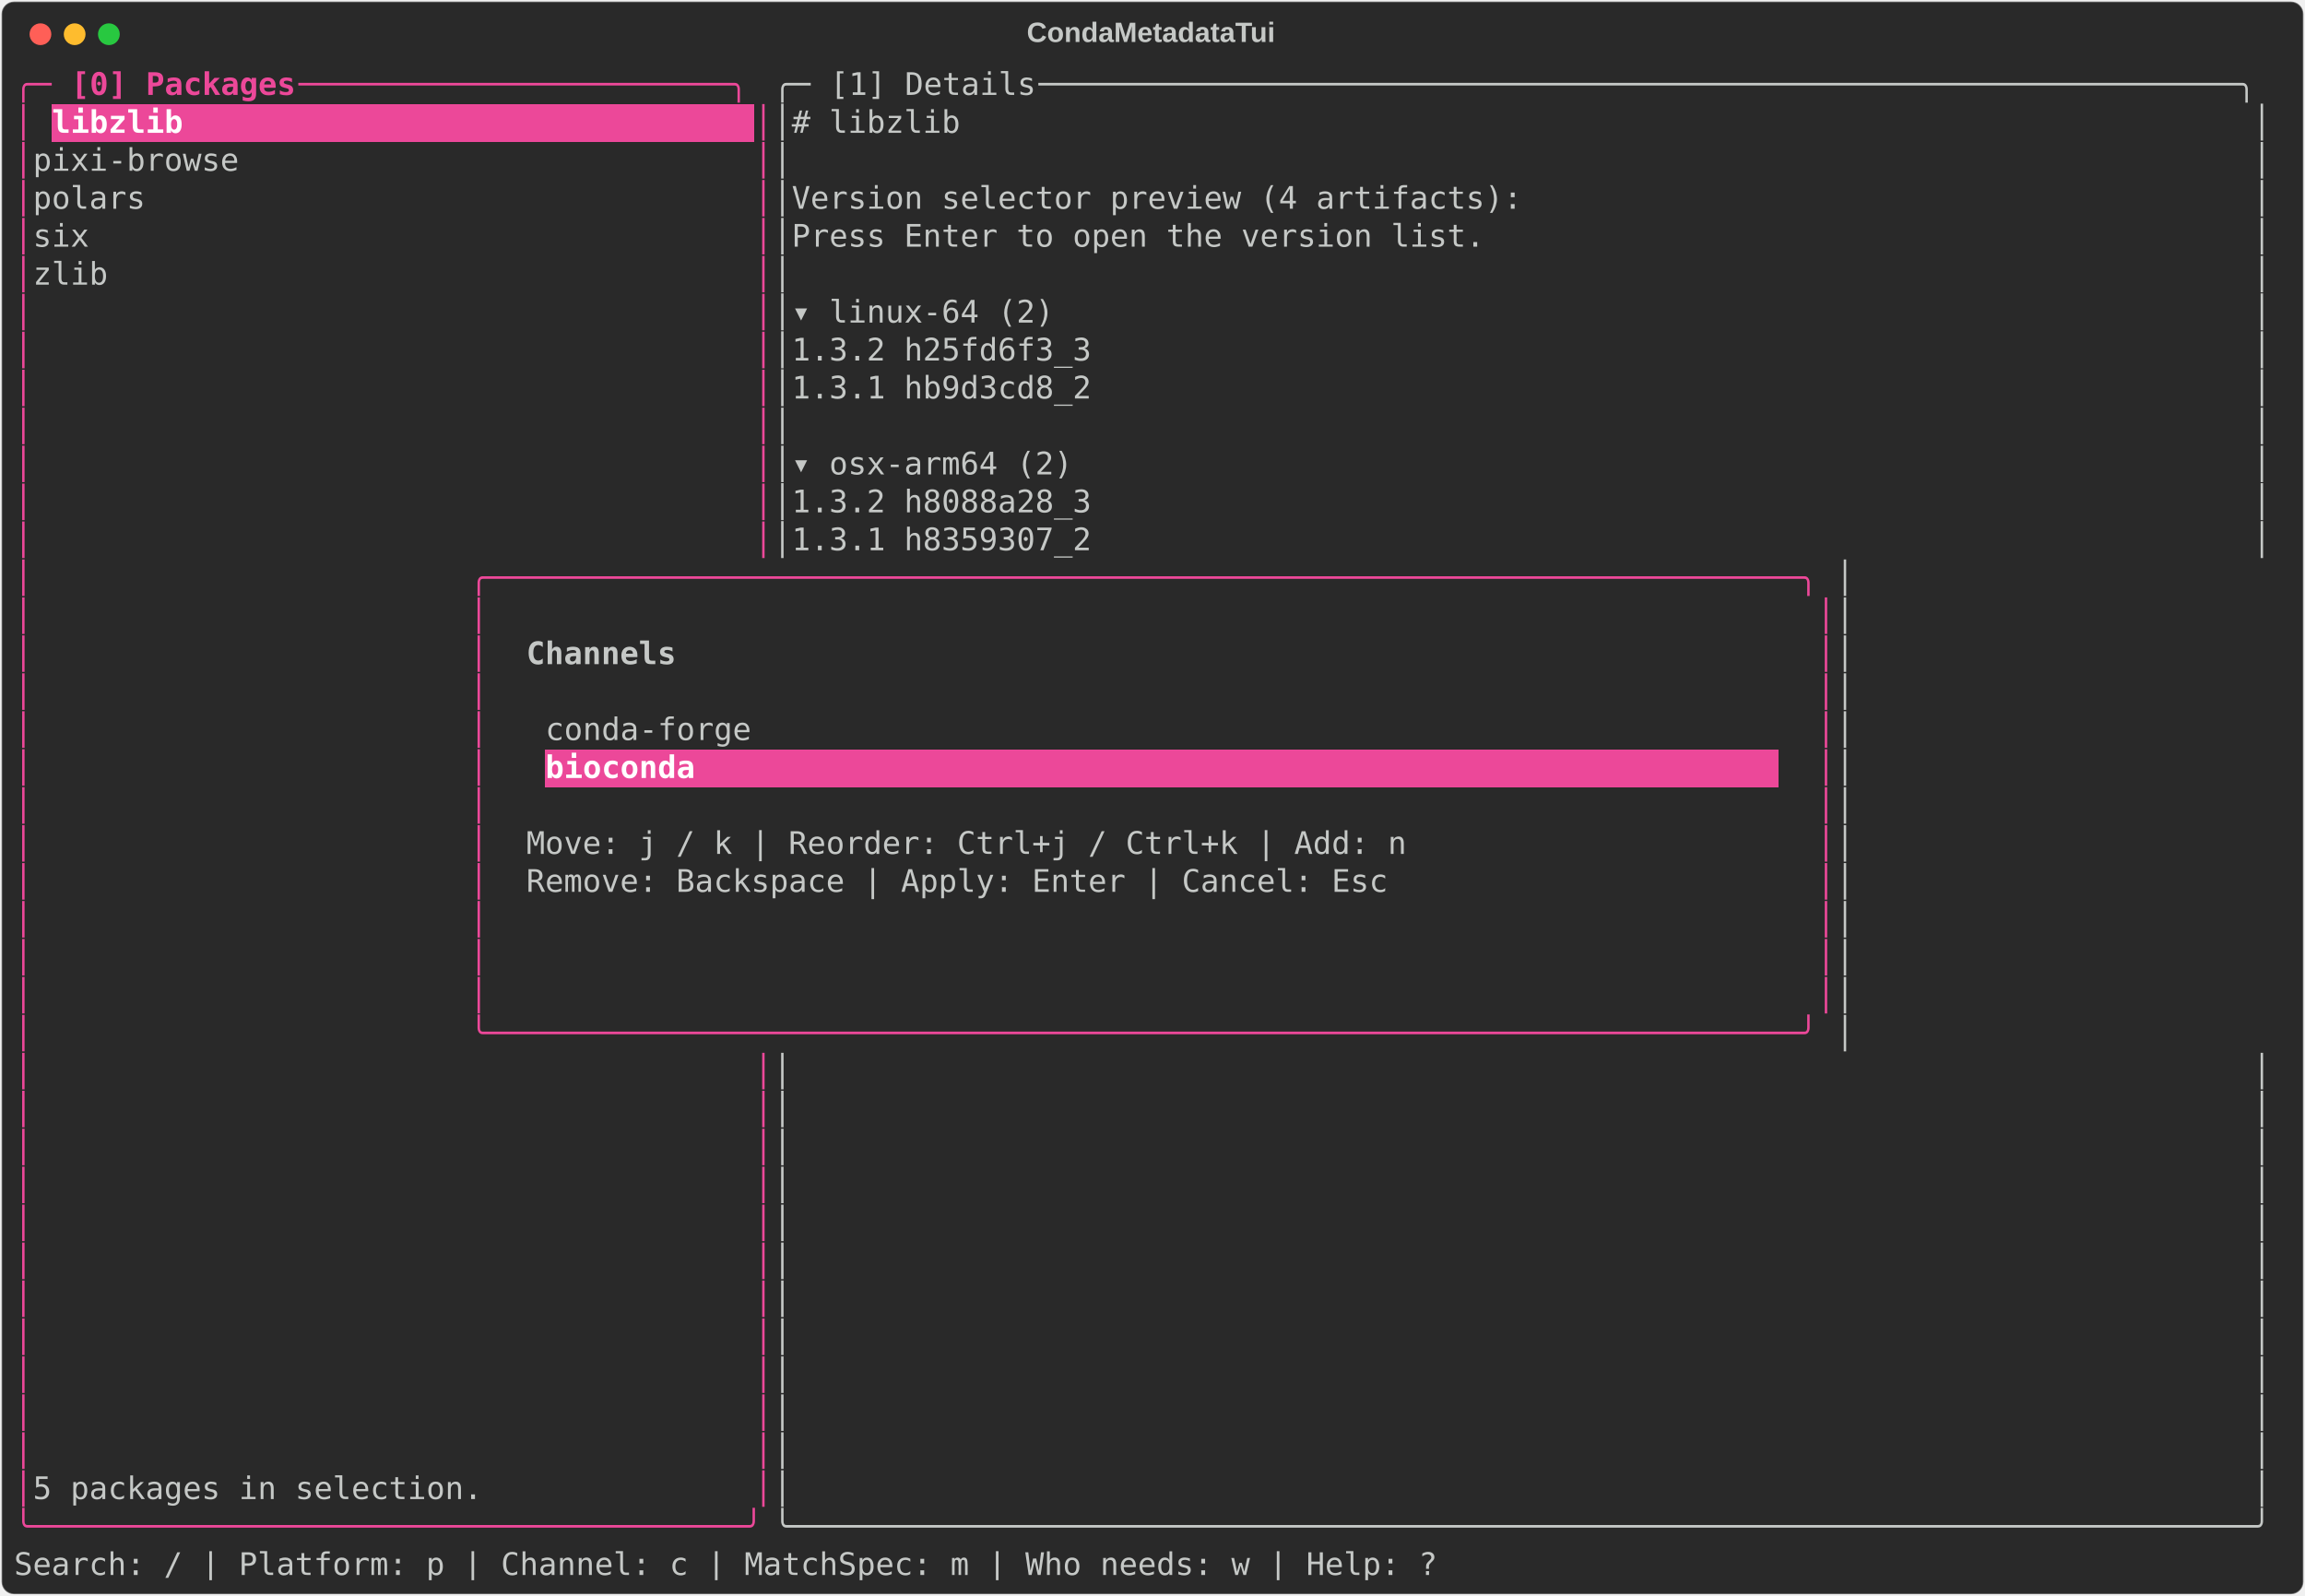
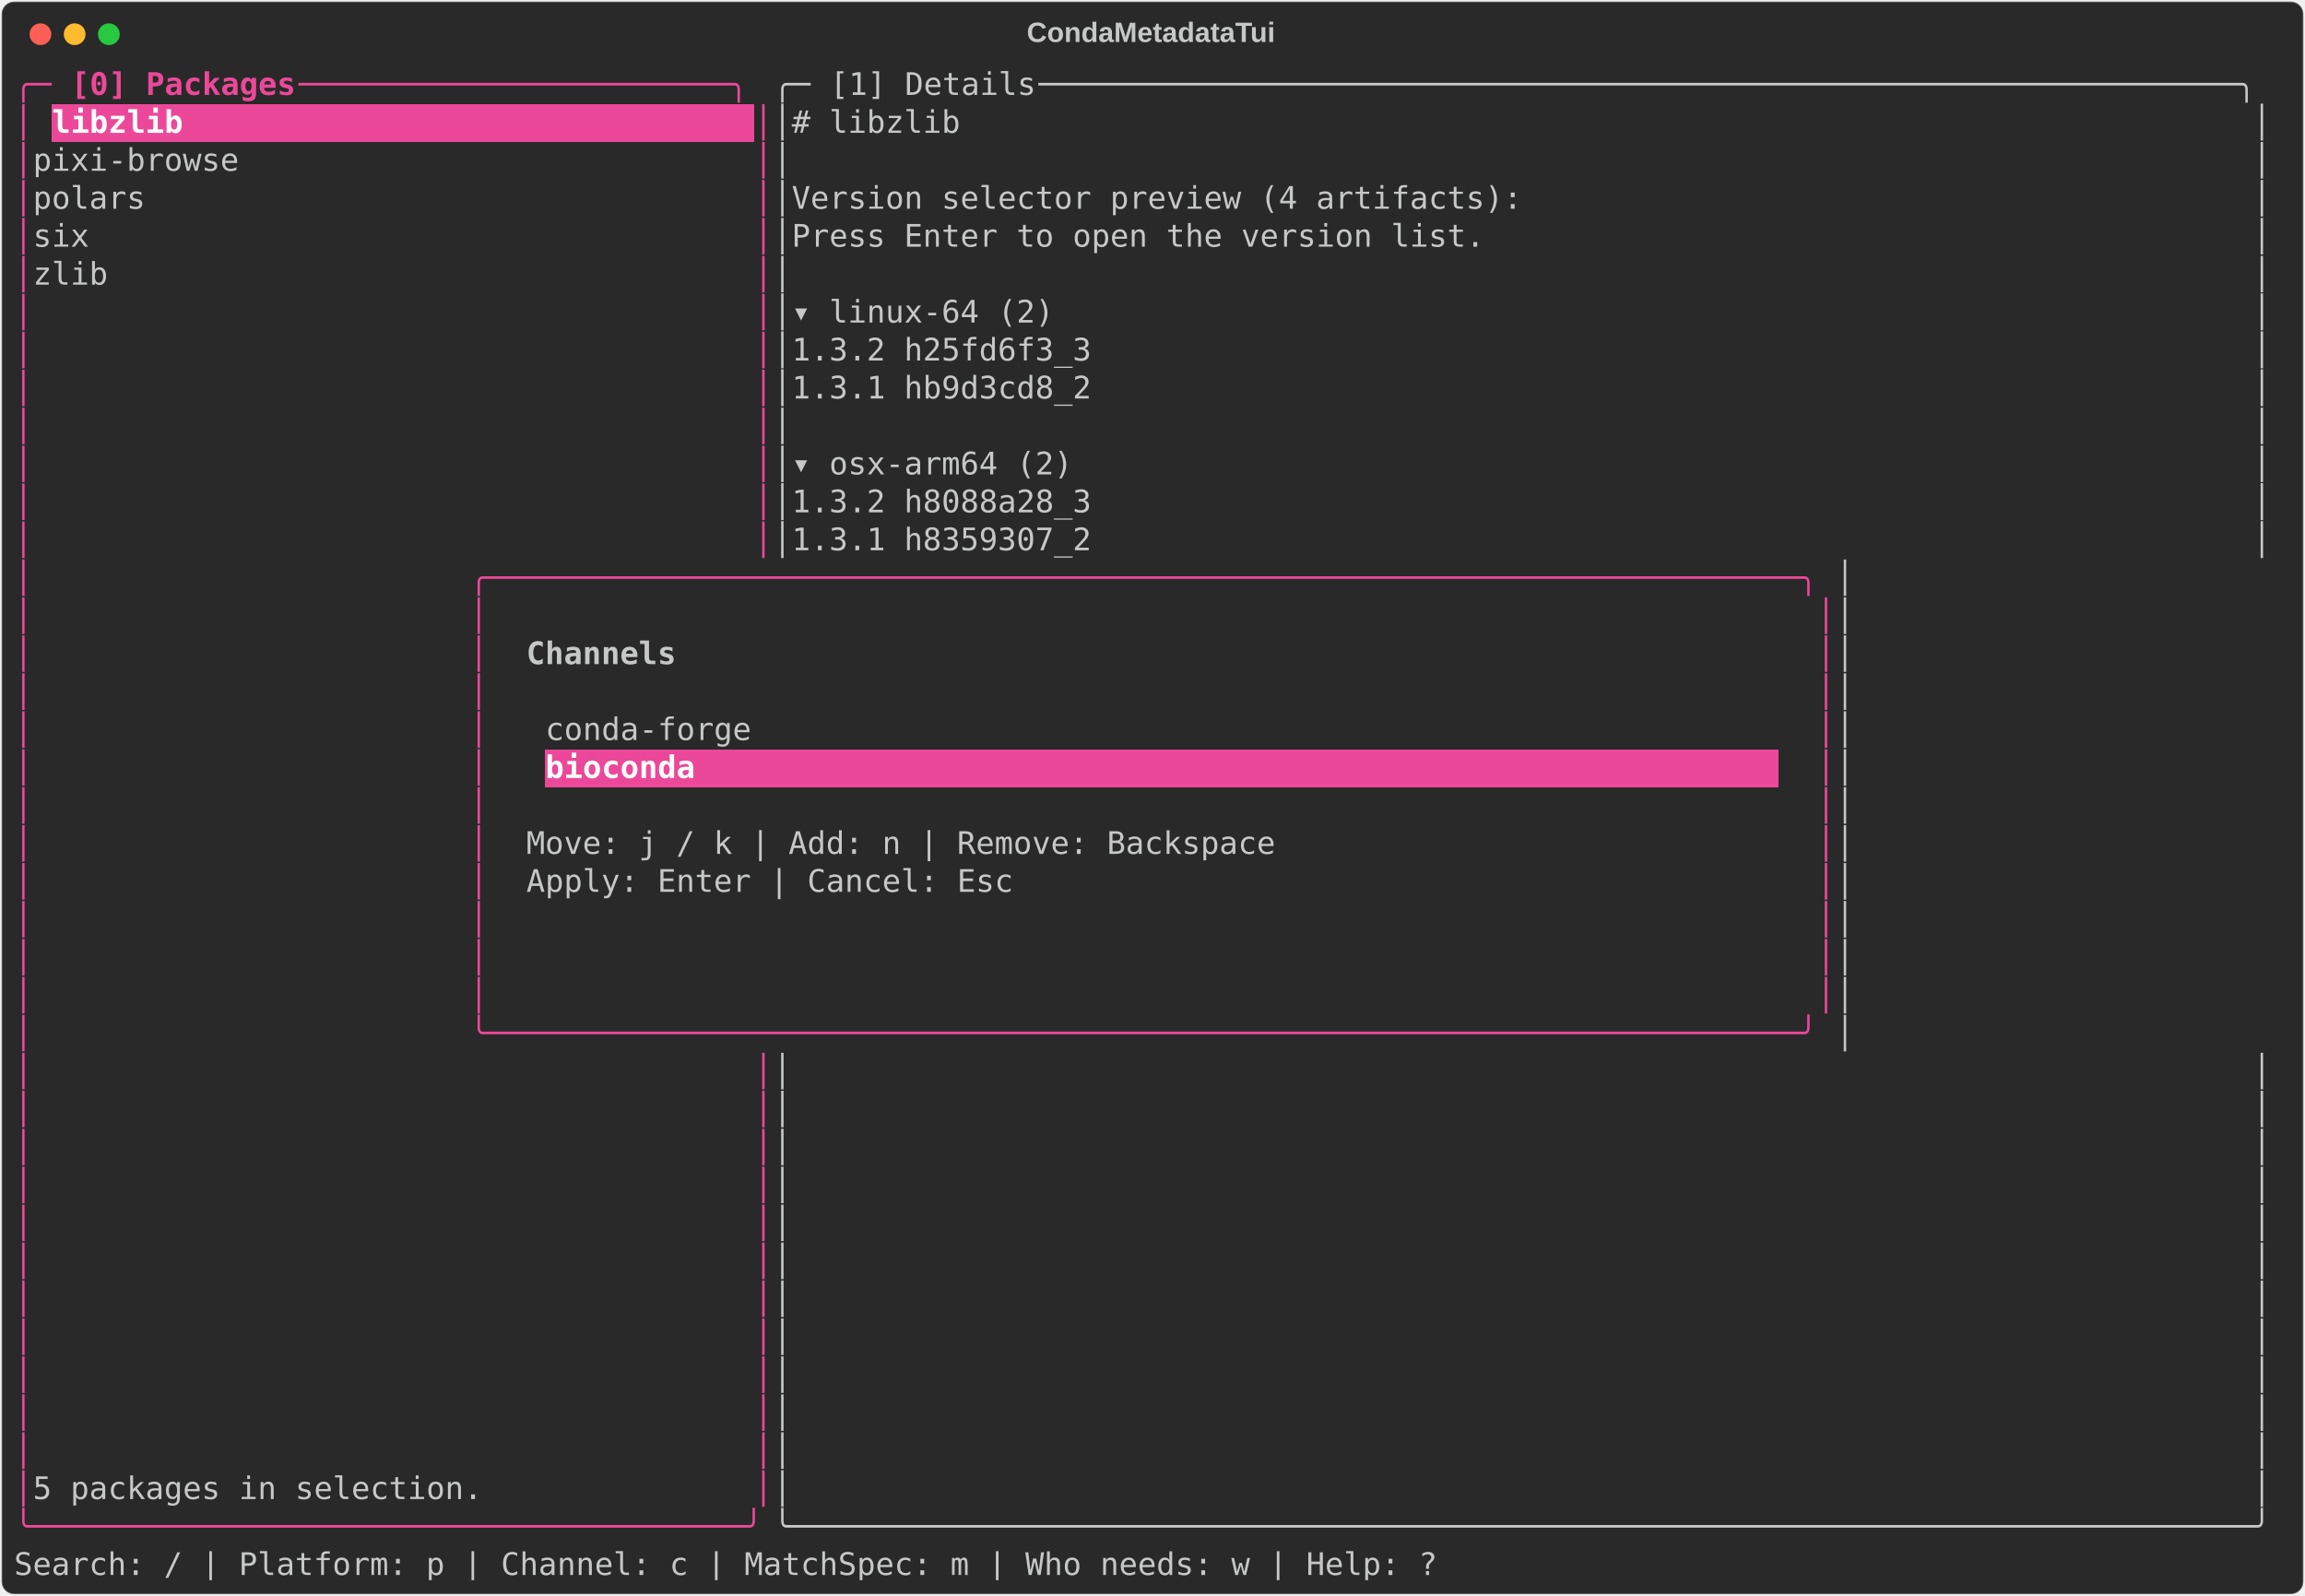
<svg xmlns="http://www.w3.org/2000/svg" class="rich-terminal" viewBox="0 0 1482 1026.0">
  <style>

    @font-face {
        font-family: "Fira Code";
        src: local("FiraCode-Regular"),
                url("https://cdnjs.cloudflare.com/ajax/libs/firacode/6.2.0/woff2/FiraCode-Regular.woff2") format("woff2"),
                url("https://cdnjs.cloudflare.com/ajax/libs/firacode/6.2.0/woff/FiraCode-Regular.woff") format("woff");
        font-style: normal;
        font-weight: 400;
    }
    @font-face {
        font-family: "Fira Code";
        src: local("FiraCode-Bold"),
                url("https://cdnjs.cloudflare.com/ajax/libs/firacode/6.2.0/woff2/FiraCode-Bold.woff2") format("woff2"),
                url("https://cdnjs.cloudflare.com/ajax/libs/firacode/6.2.0/woff/FiraCode-Bold.woff") format("woff");
        font-style: bold;
        font-weight: 700;
    }

    .terminal-matrix {
        font-family: Fira Code, monospace;
        font-size: 20px;
        line-height: 24.4px;
        font-variant-east-asian: full-width;
    }

    .terminal-title {
        font-size: 18px;
        font-weight: bold;
        font-family: arial;
    }

    .terminal-r1 { fill: #ec4899 }
.terminal-r2 { fill: #ec4899;font-weight: bold }
.terminal-r3 { fill: #c5c8c6 }
.terminal-r4 { fill: #ffffff;font-weight: bold }
.terminal-r5 { fill: #c5c8c6;font-weight: bold }
.terminal-r6 { fill: #cc555a }
    </style>
  <defs>
    <clipPath id="terminal-clip-terminal">
      <rect x="0" y="0" width="1463.0" height="975.0" />
    </clipPath>
    <clipPath id="terminal-line-0">
      <rect x="0" y="1.5" width="1464" height="24.65" />
    </clipPath>
    <clipPath id="terminal-line-1">
      <rect x="0" y="25.9" width="1464" height="24.65" />
    </clipPath>
    <clipPath id="terminal-line-2">
      <rect x="0" y="50.3" width="1464" height="24.65" />
    </clipPath>
    <clipPath id="terminal-line-3">
      <rect x="0" y="74.7" width="1464" height="24.65" />
    </clipPath>
    <clipPath id="terminal-line-4">
      <rect x="0" y="99.1" width="1464" height="24.65" />
    </clipPath>
    <clipPath id="terminal-line-5">
      <rect x="0" y="123.5" width="1464" height="24.65" />
    </clipPath>
    <clipPath id="terminal-line-6">
      <rect x="0" y="147.9" width="1464" height="24.65" />
    </clipPath>
    <clipPath id="terminal-line-7">
      <rect x="0" y="172.3" width="1464" height="24.65" />
    </clipPath>
    <clipPath id="terminal-line-8">
      <rect x="0" y="196.7" width="1464" height="24.65" />
    </clipPath>
    <clipPath id="terminal-line-9">
      <rect x="0" y="221.1" width="1464" height="24.65" />
    </clipPath>
    <clipPath id="terminal-line-10">
      <rect x="0" y="245.5" width="1464" height="24.65" />
    </clipPath>
    <clipPath id="terminal-line-11">
      <rect x="0" y="269.9" width="1464" height="24.65" />
    </clipPath>
    <clipPath id="terminal-line-12">
      <rect x="0" y="294.3" width="1464" height="24.65" />
    </clipPath>
    <clipPath id="terminal-line-13">
      <rect x="0" y="318.7" width="1464" height="24.65" />
    </clipPath>
    <clipPath id="terminal-line-14">
      <rect x="0" y="343.1" width="1464" height="24.65" />
    </clipPath>
    <clipPath id="terminal-line-15">
      <rect x="0" y="367.5" width="1464" height="24.65" />
    </clipPath>
    <clipPath id="terminal-line-16">
      <rect x="0" y="391.9" width="1464" height="24.65" />
    </clipPath>
    <clipPath id="terminal-line-17">
      <rect x="0" y="416.3" width="1464" height="24.65" />
    </clipPath>
    <clipPath id="terminal-line-18">
      <rect x="0" y="440.7" width="1464" height="24.65" />
    </clipPath>
    <clipPath id="terminal-line-19">
      <rect x="0" y="465.1" width="1464" height="24.65" />
    </clipPath>
    <clipPath id="terminal-line-20">
      <rect x="0" y="489.5" width="1464" height="24.65" />
    </clipPath>
    <clipPath id="terminal-line-21">
      <rect x="0" y="513.9" width="1464" height="24.65" />
    </clipPath>
    <clipPath id="terminal-line-22">
      <rect x="0" y="538.3" width="1464" height="24.65" />
    </clipPath>
    <clipPath id="terminal-line-23">
      <rect x="0" y="562.7" width="1464" height="24.65" />
    </clipPath>
    <clipPath id="terminal-line-24">
      <rect x="0" y="587.1" width="1464" height="24.65" />
    </clipPath>
    <clipPath id="terminal-line-25">
      <rect x="0" y="611.5" width="1464" height="24.65" />
    </clipPath>
    <clipPath id="terminal-line-26">
      <rect x="0" y="635.9" width="1464" height="24.65" />
    </clipPath>
    <clipPath id="terminal-line-27">
      <rect x="0" y="660.3" width="1464" height="24.65" />
    </clipPath>
    <clipPath id="terminal-line-28">
      <rect x="0" y="684.7" width="1464" height="24.65" />
    </clipPath>
    <clipPath id="terminal-line-29">
      <rect x="0" y="709.1" width="1464" height="24.65" />
    </clipPath>
    <clipPath id="terminal-line-30">
      <rect x="0" y="733.5" width="1464" height="24.65" />
    </clipPath>
    <clipPath id="terminal-line-31">
      <rect x="0" y="757.9" width="1464" height="24.65" />
    </clipPath>
    <clipPath id="terminal-line-32">
      <rect x="0" y="782.3" width="1464" height="24.65" />
    </clipPath>
    <clipPath id="terminal-line-33">
      <rect x="0" y="806.7" width="1464" height="24.65" />
    </clipPath>
    <clipPath id="terminal-line-34">
      <rect x="0" y="831.1" width="1464" height="24.65" />
    </clipPath>
    <clipPath id="terminal-line-35">
      <rect x="0" y="855.5" width="1464" height="24.65" />
    </clipPath>
    <clipPath id="terminal-line-36">
      <rect x="0" y="879.9" width="1464" height="24.65" />
    </clipPath>
    <clipPath id="terminal-line-37">
      <rect x="0" y="904.3" width="1464" height="24.65" />
    </clipPath>
    <clipPath id="terminal-line-38">
      <rect x="0" y="928.7" width="1464" height="24.65" />
    </clipPath>
  </defs>
  <rect fill="#292929" stroke="rgba(255,255,255,0.35)" stroke-width="1" x="1" y="1" width="1480" height="1024" rx="8" />
  <text class="terminal-title" fill="#c5c8c6" text-anchor="middle" x="740" y="27">CondaMetadataTui</text>
  <g transform="translate(26,22)">
    <circle cx="0" cy="0" r="7" fill="#ff5f57" />
    <circle cx="22" cy="0" r="7" fill="#febc2e" />
    <circle cx="44" cy="0" r="7" fill="#28c840" />
  </g>
  <g transform="translate(9, 41)" clip-path="url(#terminal-clip-terminal)">
    <rect fill="#ec4899" x="24.4" y="25.9" width="451.4" height="24.65" shape-rendering="crispEdges" />
    <rect fill="#ec4899" x="341.6" y="440.7" width="97.6" height="24.65" shape-rendering="crispEdges" />
    <rect fill="#ec4899" x="439.2" y="440.7" width="695.4" height="24.65" shape-rendering="crispEdges" />
    <g class="terminal-matrix">
      <text class="terminal-r1" x="0" y="20" textLength="36.6" clip-path="url(#terminal-line-0)">╭─ </text>
      <text class="terminal-r2" x="36.6" y="20" textLength="146.4" clip-path="url(#terminal-line-0)">[0] Packages</text>
      <text class="terminal-r1" x="183" y="20" textLength="305" clip-path="url(#terminal-line-0)"> ───────────────────────╮</text>
      <text class="terminal-r3" x="488" y="20" textLength="36.6" clip-path="url(#terminal-line-0)">╭─ </text>
      <text class="terminal-r3" x="524.6" y="20" textLength="134.2" clip-path="url(#terminal-line-0)">[1] Details</text>
      <text class="terminal-r3" x="658.8" y="20" textLength="805.2" clip-path="url(#terminal-line-0)"> ────────────────────────────────────────────────────────────────╮</text>
      <text class="terminal-r3" x="1464" y="20" textLength="12.2" clip-path="url(#terminal-line-0)">
</text>
      <text class="terminal-r1" x="0" y="44.4" textLength="12.2" clip-path="url(#terminal-line-1)">│</text>
      <text class="terminal-r4" x="24.4" y="44.4" textLength="451.4" clip-path="url(#terminal-line-1)">libzlib                              </text>
      <text class="terminal-r1" x="475.8" y="44.4" textLength="12.2" clip-path="url(#terminal-line-1)">│</text>
      <text class="terminal-r3" x="488" y="44.4" textLength="976" clip-path="url(#terminal-line-1)">│# libzlib                                                                     │</text>
      <text class="terminal-r3" x="1464" y="44.4" textLength="12.2" clip-path="url(#terminal-line-1)">
</text>
      <text class="terminal-r1" x="0" y="68.8" textLength="12.2" clip-path="url(#terminal-line-2)">│</text>
      <text class="terminal-r3" x="12.2" y="68.8" textLength="463.6" clip-path="url(#terminal-line-2)"> pixi-browse                          </text>
      <text class="terminal-r1" x="475.8" y="68.8" textLength="12.2" clip-path="url(#terminal-line-2)">│</text>
      <text class="terminal-r3" x="488" y="68.8" textLength="976" clip-path="url(#terminal-line-2)">│                                                                              │</text>
      <text class="terminal-r3" x="1464" y="68.8" textLength="12.2" clip-path="url(#terminal-line-2)">
</text>
      <text class="terminal-r1" x="0" y="93.2" textLength="12.2" clip-path="url(#terminal-line-3)">│</text>
      <text class="terminal-r3" x="12.2" y="93.2" textLength="463.6" clip-path="url(#terminal-line-3)"> polars                               </text>
      <text class="terminal-r1" x="475.8" y="93.2" textLength="12.2" clip-path="url(#terminal-line-3)">│</text>
      <text class="terminal-r3" x="488" y="93.2" textLength="976" clip-path="url(#terminal-line-3)">│Version selector preview (4 artifacts):                                       │</text>
      <text class="terminal-r3" x="1464" y="93.2" textLength="12.2" clip-path="url(#terminal-line-3)">
</text>
      <text class="terminal-r1" x="0" y="117.6" textLength="12.2" clip-path="url(#terminal-line-4)">│</text>
      <text class="terminal-r3" x="12.2" y="117.6" textLength="463.6" clip-path="url(#terminal-line-4)"> six                                  </text>
      <text class="terminal-r1" x="475.8" y="117.6" textLength="12.2" clip-path="url(#terminal-line-4)">│</text>
      <text class="terminal-r3" x="488" y="117.6" textLength="976" clip-path="url(#terminal-line-4)">│Press Enter to open the version list.                                         │</text>
      <text class="terminal-r3" x="1464" y="117.6" textLength="12.2" clip-path="url(#terminal-line-4)">
</text>
      <text class="terminal-r1" x="0" y="142" textLength="12.2" clip-path="url(#terminal-line-5)">│</text>
      <text class="terminal-r3" x="12.2" y="142" textLength="463.6" clip-path="url(#terminal-line-5)"> zlib                                 </text>
      <text class="terminal-r1" x="475.8" y="142" textLength="12.2" clip-path="url(#terminal-line-5)">│</text>
      <text class="terminal-r3" x="488" y="142" textLength="976" clip-path="url(#terminal-line-5)">│                                                                              │</text>
      <text class="terminal-r3" x="1464" y="142" textLength="12.2" clip-path="url(#terminal-line-5)">
</text>
      <text class="terminal-r1" x="0" y="166.4" textLength="12.2" clip-path="url(#terminal-line-6)">│</text>
      <text class="terminal-r1" x="475.8" y="166.4" textLength="12.2" clip-path="url(#terminal-line-6)">│</text>
      <text class="terminal-r3" x="488" y="166.4" textLength="976" clip-path="url(#terminal-line-6)">│▾ linux-64 (2)                                                                │</text>
      <text class="terminal-r3" x="1464" y="166.4" textLength="12.2" clip-path="url(#terminal-line-6)">
</text>
      <text class="terminal-r1" x="0" y="190.8" textLength="12.2" clip-path="url(#terminal-line-7)">│</text>
      <text class="terminal-r1" x="475.8" y="190.8" textLength="12.2" clip-path="url(#terminal-line-7)">│</text>
      <text class="terminal-r3" x="488" y="190.8" textLength="976" clip-path="url(#terminal-line-7)">│1.3.2 h25fd6f3_3                                                              │</text>
      <text class="terminal-r3" x="1464" y="190.8" textLength="12.2" clip-path="url(#terminal-line-7)">
</text>
      <text class="terminal-r1" x="0" y="215.2" textLength="12.2" clip-path="url(#terminal-line-8)">│</text>
      <text class="terminal-r1" x="475.8" y="215.2" textLength="12.2" clip-path="url(#terminal-line-8)">│</text>
      <text class="terminal-r3" x="488" y="215.2" textLength="976" clip-path="url(#terminal-line-8)">│1.3.1 hb9d3cd8_2                                                              │</text>
      <text class="terminal-r3" x="1464" y="215.2" textLength="12.2" clip-path="url(#terminal-line-8)">
</text>
      <text class="terminal-r1" x="0" y="239.6" textLength="12.2" clip-path="url(#terminal-line-9)">│</text>
      <text class="terminal-r1" x="475.8" y="239.6" textLength="12.2" clip-path="url(#terminal-line-9)">│</text>
      <text class="terminal-r3" x="488" y="239.6" textLength="976" clip-path="url(#terminal-line-9)">│                                                                              │</text>
      <text class="terminal-r3" x="1464" y="239.6" textLength="12.2" clip-path="url(#terminal-line-9)">
</text>
      <text class="terminal-r1" x="0" y="264" textLength="12.2" clip-path="url(#terminal-line-10)">│</text>
      <text class="terminal-r1" x="475.8" y="264" textLength="12.2" clip-path="url(#terminal-line-10)">│</text>
      <text class="terminal-r3" x="488" y="264" textLength="976" clip-path="url(#terminal-line-10)">│▾ osx-arm64 (2)                                                               │</text>
      <text class="terminal-r3" x="1464" y="264" textLength="12.2" clip-path="url(#terminal-line-10)">
</text>
      <text class="terminal-r1" x="0" y="288.4" textLength="12.2" clip-path="url(#terminal-line-11)">│</text>
      <text class="terminal-r1" x="475.8" y="288.4" textLength="12.2" clip-path="url(#terminal-line-11)">│</text>
      <text class="terminal-r3" x="488" y="288.4" textLength="976" clip-path="url(#terminal-line-11)">│1.3.2 h8088a28_3                                                              │</text>
      <text class="terminal-r3" x="1464" y="288.4" textLength="12.2" clip-path="url(#terminal-line-11)">
</text>
      <text class="terminal-r1" x="0" y="312.8" textLength="12.2" clip-path="url(#terminal-line-12)">│</text>
      <text class="terminal-r1" x="475.8" y="312.8" textLength="12.2" clip-path="url(#terminal-line-12)">│</text>
      <text class="terminal-r3" x="488" y="312.8" textLength="976" clip-path="url(#terminal-line-12)">│1.3.1 h8359307_2                                                              │</text>
      <text class="terminal-r3" x="1464" y="312.8" textLength="12.2" clip-path="url(#terminal-line-12)">
</text>
      <text class="terminal-r1" x="0" y="337.2" textLength="12.2" clip-path="url(#terminal-line-13)">│</text>
      <text class="terminal-r1" x="292.8" y="337.2" textLength="878.4" clip-path="url(#terminal-line-13)">╭──────────────────────────────────────────────────────────────────────╮</text>
      <text class="terminal-r3" x="1171.2" y="337.2" textLength="292.8" clip-path="url(#terminal-line-13)">                       │</text>
      <text class="terminal-r3" x="1464" y="337.2" textLength="12.2" clip-path="url(#terminal-line-13)">
</text>
      <text class="terminal-r1" x="0" y="361.6" textLength="12.2" clip-path="url(#terminal-line-14)">│</text>
      <text class="terminal-r1" x="292.8" y="361.6" textLength="12.2" clip-path="url(#terminal-line-14)">│</text>
      <text class="terminal-r1" x="1159" y="361.6" textLength="12.2" clip-path="url(#terminal-line-14)">│</text>
      <text class="terminal-r3" x="1171.2" y="361.6" textLength="292.8" clip-path="url(#terminal-line-14)">                       │</text>
      <text class="terminal-r3" x="1464" y="361.6" textLength="12.2" clip-path="url(#terminal-line-14)">
</text>
      <text class="terminal-r1" x="0" y="386" textLength="12.2" clip-path="url(#terminal-line-15)">│</text>
      <text class="terminal-r1" x="292.8" y="386" textLength="12.2" clip-path="url(#terminal-line-15)">│</text>
      <text class="terminal-r5" x="329.4" y="386" textLength="97.6" clip-path="url(#terminal-line-15)">Channels</text>
      <text class="terminal-r1" x="1159" y="386" textLength="12.2" clip-path="url(#terminal-line-15)">│</text>
      <text class="terminal-r3" x="1171.2" y="386" textLength="292.8" clip-path="url(#terminal-line-15)">                       │</text>
      <text class="terminal-r3" x="1464" y="386" textLength="12.2" clip-path="url(#terminal-line-15)">
</text>
      <text class="terminal-r1" x="0" y="410.4" textLength="12.2" clip-path="url(#terminal-line-16)">│</text>
      <text class="terminal-r1" x="292.8" y="410.4" textLength="12.2" clip-path="url(#terminal-line-16)">│</text>
      <text class="terminal-r1" x="1159" y="410.4" textLength="12.2" clip-path="url(#terminal-line-16)">│</text>
      <text class="terminal-r3" x="1171.2" y="410.4" textLength="292.8" clip-path="url(#terminal-line-16)">                       │</text>
      <text class="terminal-r3" x="1464" y="410.4" textLength="12.2" clip-path="url(#terminal-line-16)">
</text>
      <text class="terminal-r1" x="0" y="434.8" textLength="12.2" clip-path="url(#terminal-line-17)">│</text>
      <text class="terminal-r1" x="292.8" y="434.8" textLength="12.2" clip-path="url(#terminal-line-17)">│</text>
      <text class="terminal-r3" x="341.6" y="434.8" textLength="134.2" clip-path="url(#terminal-line-17)">conda-forge</text>
      <text class="terminal-r1" x="1159" y="434.8" textLength="12.2" clip-path="url(#terminal-line-17)">│</text>
      <text class="terminal-r3" x="1171.2" y="434.8" textLength="292.8" clip-path="url(#terminal-line-17)">                       │</text>
      <text class="terminal-r3" x="1464" y="434.8" textLength="12.2" clip-path="url(#terminal-line-17)">
</text>
      <text class="terminal-r1" x="0" y="459.2" textLength="12.2" clip-path="url(#terminal-line-18)">│</text>
      <text class="terminal-r1" x="292.8" y="459.2" textLength="12.2" clip-path="url(#terminal-line-18)">│</text>
      <text class="terminal-r4" x="341.6" y="459.2" textLength="97.6" clip-path="url(#terminal-line-18)">bioconda</text>
      <text class="terminal-r1" x="1159" y="459.2" textLength="12.2" clip-path="url(#terminal-line-18)">│</text>
      <text class="terminal-r3" x="1171.2" y="459.2" textLength="292.8" clip-path="url(#terminal-line-18)">                       │</text>
      <text class="terminal-r3" x="1464" y="459.2" textLength="12.2" clip-path="url(#terminal-line-18)">
</text>
      <text class="terminal-r1" x="0" y="483.6" textLength="12.2" clip-path="url(#terminal-line-19)">│</text>
      <text class="terminal-r1" x="292.8" y="483.6" textLength="12.2" clip-path="url(#terminal-line-19)">│</text>
      <text class="terminal-r1" x="1159" y="483.6" textLength="12.2" clip-path="url(#terminal-line-19)">│</text>
      <text class="terminal-r3" x="1171.2" y="483.6" textLength="292.8" clip-path="url(#terminal-line-19)">                       │</text>
      <text class="terminal-r3" x="1464" y="483.6" textLength="12.2" clip-path="url(#terminal-line-19)">
</text>
      <text class="terminal-r1" x="0" y="508" textLength="12.2" clip-path="url(#terminal-line-20)">│</text>
      <text class="terminal-r1" x="292.8" y="508" textLength="12.2" clip-path="url(#terminal-line-20)">│</text>
-       <text class="terminal-r3" x="329.4" y="508" textLength="573.4" clip-path="url(#terminal-line-20)">Move: j / k | Reorder: Ctrl+j / Ctrl+k | Add: n</text>
+       <text class="terminal-r3" x="329.4" y="508" textLength="488" clip-path="url(#terminal-line-20)">Move: j / k | Add: n | Remove: Backspace</text>
      <text class="terminal-r1" x="1159" y="508" textLength="12.2" clip-path="url(#terminal-line-20)">│</text>
      <text class="terminal-r3" x="1171.2" y="508" textLength="292.8" clip-path="url(#terminal-line-20)">                       │</text>
      <text class="terminal-r3" x="1464" y="508" textLength="12.2" clip-path="url(#terminal-line-20)">
</text>
      <text class="terminal-r1" x="0" y="532.4" textLength="12.2" clip-path="url(#terminal-line-21)">│</text>
      <text class="terminal-r1" x="292.8" y="532.4" textLength="12.2" clip-path="url(#terminal-line-21)">│</text>
-       <text class="terminal-r3" x="329.4" y="532.4" textLength="561.2" clip-path="url(#terminal-line-21)">Remove: Backspace | Apply: Enter | Cancel: Esc</text>
+       <text class="terminal-r3" x="329.4" y="532.4" textLength="317.2" clip-path="url(#terminal-line-21)">Apply: Enter | Cancel: Esc</text>
      <text class="terminal-r1" x="1159" y="532.4" textLength="12.2" clip-path="url(#terminal-line-21)">│</text>
      <text class="terminal-r3" x="1171.2" y="532.4" textLength="292.8" clip-path="url(#terminal-line-21)">                       │</text>
      <text class="terminal-r3" x="1464" y="532.4" textLength="12.2" clip-path="url(#terminal-line-21)">
</text>
      <text class="terminal-r1" x="0" y="556.8" textLength="12.2" clip-path="url(#terminal-line-22)">│</text>
      <text class="terminal-r1" x="292.8" y="556.8" textLength="12.2" clip-path="url(#terminal-line-22)">│</text>
      <text class="terminal-r1" x="1159" y="556.8" textLength="12.2" clip-path="url(#terminal-line-22)">│</text>
      <text class="terminal-r3" x="1171.2" y="556.8" textLength="292.8" clip-path="url(#terminal-line-22)">                       │</text>
      <text class="terminal-r3" x="1464" y="556.8" textLength="12.2" clip-path="url(#terminal-line-22)">
</text>
      <text class="terminal-r1" x="0" y="581.2" textLength="12.2" clip-path="url(#terminal-line-23)">│</text>
      <text class="terminal-r1" x="292.8" y="581.2" textLength="12.2" clip-path="url(#terminal-line-23)">│</text>
      <text class="terminal-r1" x="1159" y="581.2" textLength="12.2" clip-path="url(#terminal-line-23)">│</text>
      <text class="terminal-r3" x="1171.2" y="581.2" textLength="292.8" clip-path="url(#terminal-line-23)">                       │</text>
      <text class="terminal-r3" x="1464" y="581.2" textLength="12.2" clip-path="url(#terminal-line-23)">
</text>
      <text class="terminal-r1" x="0" y="605.6" textLength="12.2" clip-path="url(#terminal-line-24)">│</text>
      <text class="terminal-r1" x="292.8" y="605.6" textLength="12.2" clip-path="url(#terminal-line-24)">│</text>
      <text class="terminal-r1" x="1159" y="605.6" textLength="12.2" clip-path="url(#terminal-line-24)">│</text>
      <text class="terminal-r3" x="1171.2" y="605.6" textLength="292.8" clip-path="url(#terminal-line-24)">                       │</text>
      <text class="terminal-r3" x="1464" y="605.6" textLength="12.2" clip-path="url(#terminal-line-24)">
</text>
      <text class="terminal-r1" x="0" y="630" textLength="12.2" clip-path="url(#terminal-line-25)">│</text>
      <text class="terminal-r1" x="292.8" y="630" textLength="878.4" clip-path="url(#terminal-line-25)">╰──────────────────────────────────────────────────────────────────────╯</text>
      <text class="terminal-r3" x="1171.2" y="630" textLength="292.8" clip-path="url(#terminal-line-25)">                       │</text>
      <text class="terminal-r3" x="1464" y="630" textLength="12.2" clip-path="url(#terminal-line-25)">
</text>
      <text class="terminal-r1" x="0" y="654.4" textLength="12.2" clip-path="url(#terminal-line-26)">│</text>
      <text class="terminal-r1" x="475.8" y="654.4" textLength="12.2" clip-path="url(#terminal-line-26)">│</text>
      <text class="terminal-r3" x="488" y="654.4" textLength="976" clip-path="url(#terminal-line-26)">│                                                                              │</text>
      <text class="terminal-r3" x="1464" y="654.4" textLength="12.2" clip-path="url(#terminal-line-26)">
</text>
      <text class="terminal-r1" x="0" y="678.8" textLength="12.2" clip-path="url(#terminal-line-27)">│</text>
      <text class="terminal-r1" x="475.8" y="678.8" textLength="12.2" clip-path="url(#terminal-line-27)">│</text>
      <text class="terminal-r3" x="488" y="678.8" textLength="976" clip-path="url(#terminal-line-27)">│                                                                              │</text>
      <text class="terminal-r3" x="1464" y="678.8" textLength="12.2" clip-path="url(#terminal-line-27)">
</text>
      <text class="terminal-r1" x="0" y="703.2" textLength="12.2" clip-path="url(#terminal-line-28)">│</text>
      <text class="terminal-r1" x="475.8" y="703.2" textLength="12.2" clip-path="url(#terminal-line-28)">│</text>
      <text class="terminal-r3" x="488" y="703.2" textLength="976" clip-path="url(#terminal-line-28)">│                                                                              │</text>
      <text class="terminal-r3" x="1464" y="703.2" textLength="12.2" clip-path="url(#terminal-line-28)">
</text>
      <text class="terminal-r1" x="0" y="727.6" textLength="12.2" clip-path="url(#terminal-line-29)">│</text>
      <text class="terminal-r1" x="475.8" y="727.6" textLength="12.2" clip-path="url(#terminal-line-29)">│</text>
      <text class="terminal-r3" x="488" y="727.6" textLength="976" clip-path="url(#terminal-line-29)">│                                                                              │</text>
      <text class="terminal-r3" x="1464" y="727.6" textLength="12.2" clip-path="url(#terminal-line-29)">
</text>
      <text class="terminal-r1" x="0" y="752" textLength="12.2" clip-path="url(#terminal-line-30)">│</text>
      <text class="terminal-r1" x="475.8" y="752" textLength="12.2" clip-path="url(#terminal-line-30)">│</text>
      <text class="terminal-r3" x="488" y="752" textLength="976" clip-path="url(#terminal-line-30)">│                                                                              │</text>
      <text class="terminal-r3" x="1464" y="752" textLength="12.2" clip-path="url(#terminal-line-30)">
</text>
      <text class="terminal-r1" x="0" y="776.4" textLength="12.2" clip-path="url(#terminal-line-31)">│</text>
      <text class="terminal-r1" x="475.8" y="776.4" textLength="12.2" clip-path="url(#terminal-line-31)">│</text>
      <text class="terminal-r3" x="488" y="776.4" textLength="976" clip-path="url(#terminal-line-31)">│                                                                              │</text>
      <text class="terminal-r3" x="1464" y="776.4" textLength="12.2" clip-path="url(#terminal-line-31)">
</text>
      <text class="terminal-r1" x="0" y="800.8" textLength="12.2" clip-path="url(#terminal-line-32)">│</text>
      <text class="terminal-r1" x="475.8" y="800.8" textLength="12.2" clip-path="url(#terminal-line-32)">│</text>
      <text class="terminal-r3" x="488" y="800.8" textLength="976" clip-path="url(#terminal-line-32)">│                                                                              │</text>
      <text class="terminal-r3" x="1464" y="800.8" textLength="12.2" clip-path="url(#terminal-line-32)">
</text>
      <text class="terminal-r1" x="0" y="825.2" textLength="12.2" clip-path="url(#terminal-line-33)">│</text>
      <text class="terminal-r1" x="475.8" y="825.2" textLength="12.2" clip-path="url(#terminal-line-33)">│</text>
      <text class="terminal-r3" x="488" y="825.2" textLength="976" clip-path="url(#terminal-line-33)">│                                                                              │</text>
      <text class="terminal-r3" x="1464" y="825.2" textLength="12.2" clip-path="url(#terminal-line-33)">
</text>
      <text class="terminal-r1" x="0" y="849.6" textLength="12.2" clip-path="url(#terminal-line-34)">│</text>
      <text class="terminal-r1" x="475.8" y="849.6" textLength="12.2" clip-path="url(#terminal-line-34)">│</text>
      <text class="terminal-r3" x="488" y="849.6" textLength="976" clip-path="url(#terminal-line-34)">│                                                                              │</text>
      <text class="terminal-r3" x="1464" y="849.6" textLength="12.2" clip-path="url(#terminal-line-34)">
</text>
      <text class="terminal-r1" x="0" y="874" textLength="12.2" clip-path="url(#terminal-line-35)">│</text>
      <text class="terminal-r1" x="475.8" y="874" textLength="12.2" clip-path="url(#terminal-line-35)">│</text>
      <text class="terminal-r3" x="488" y="874" textLength="976" clip-path="url(#terminal-line-35)">│                                                                              │</text>
      <text class="terminal-r3" x="1464" y="874" textLength="12.2" clip-path="url(#terminal-line-35)">
</text>
      <text class="terminal-r1" x="0" y="898.4" textLength="12.2" clip-path="url(#terminal-line-36)">│</text>
      <text class="terminal-r1" x="475.8" y="898.4" textLength="12.2" clip-path="url(#terminal-line-36)">│</text>
      <text class="terminal-r3" x="488" y="898.4" textLength="976" clip-path="url(#terminal-line-36)">│                                                                              │</text>
      <text class="terminal-r3" x="1464" y="898.4" textLength="12.2" clip-path="url(#terminal-line-36)">
</text>
      <text class="terminal-r1" x="0" y="922.8" textLength="12.2" clip-path="url(#terminal-line-37)">│</text>
      <text class="terminal-r3" x="12.2" y="922.8" textLength="463.6" clip-path="url(#terminal-line-37)">5 packages in selection.              </text>
      <text class="terminal-r1" x="475.8" y="922.8" textLength="12.2" clip-path="url(#terminal-line-37)">│</text>
      <text class="terminal-r3" x="488" y="922.8" textLength="976" clip-path="url(#terminal-line-37)">│                                                                              │</text>
      <text class="terminal-r3" x="1464" y="922.8" textLength="12.2" clip-path="url(#terminal-line-37)">
</text>
      <text class="terminal-r1" x="0" y="947.2" textLength="488" clip-path="url(#terminal-line-38)">╰──────────────────────────────────────╯</text>
      <text class="terminal-r3" x="488" y="947.2" textLength="976" clip-path="url(#terminal-line-38)">╰──────────────────────────────────────────────────────────────────────────────╯</text>
      <text class="terminal-r3" x="1464" y="947.2" textLength="12.2" clip-path="url(#terminal-line-38)">
</text>
      <text class="terminal-r3" x="0" y="971.6" textLength="1464" clip-path="url(#terminal-line-39)">Search: / | Platform: p | Channel: c | MatchSpec: m | Who needs: w | Help: ?                                            </text>
    </g>
  </g>
</svg>
